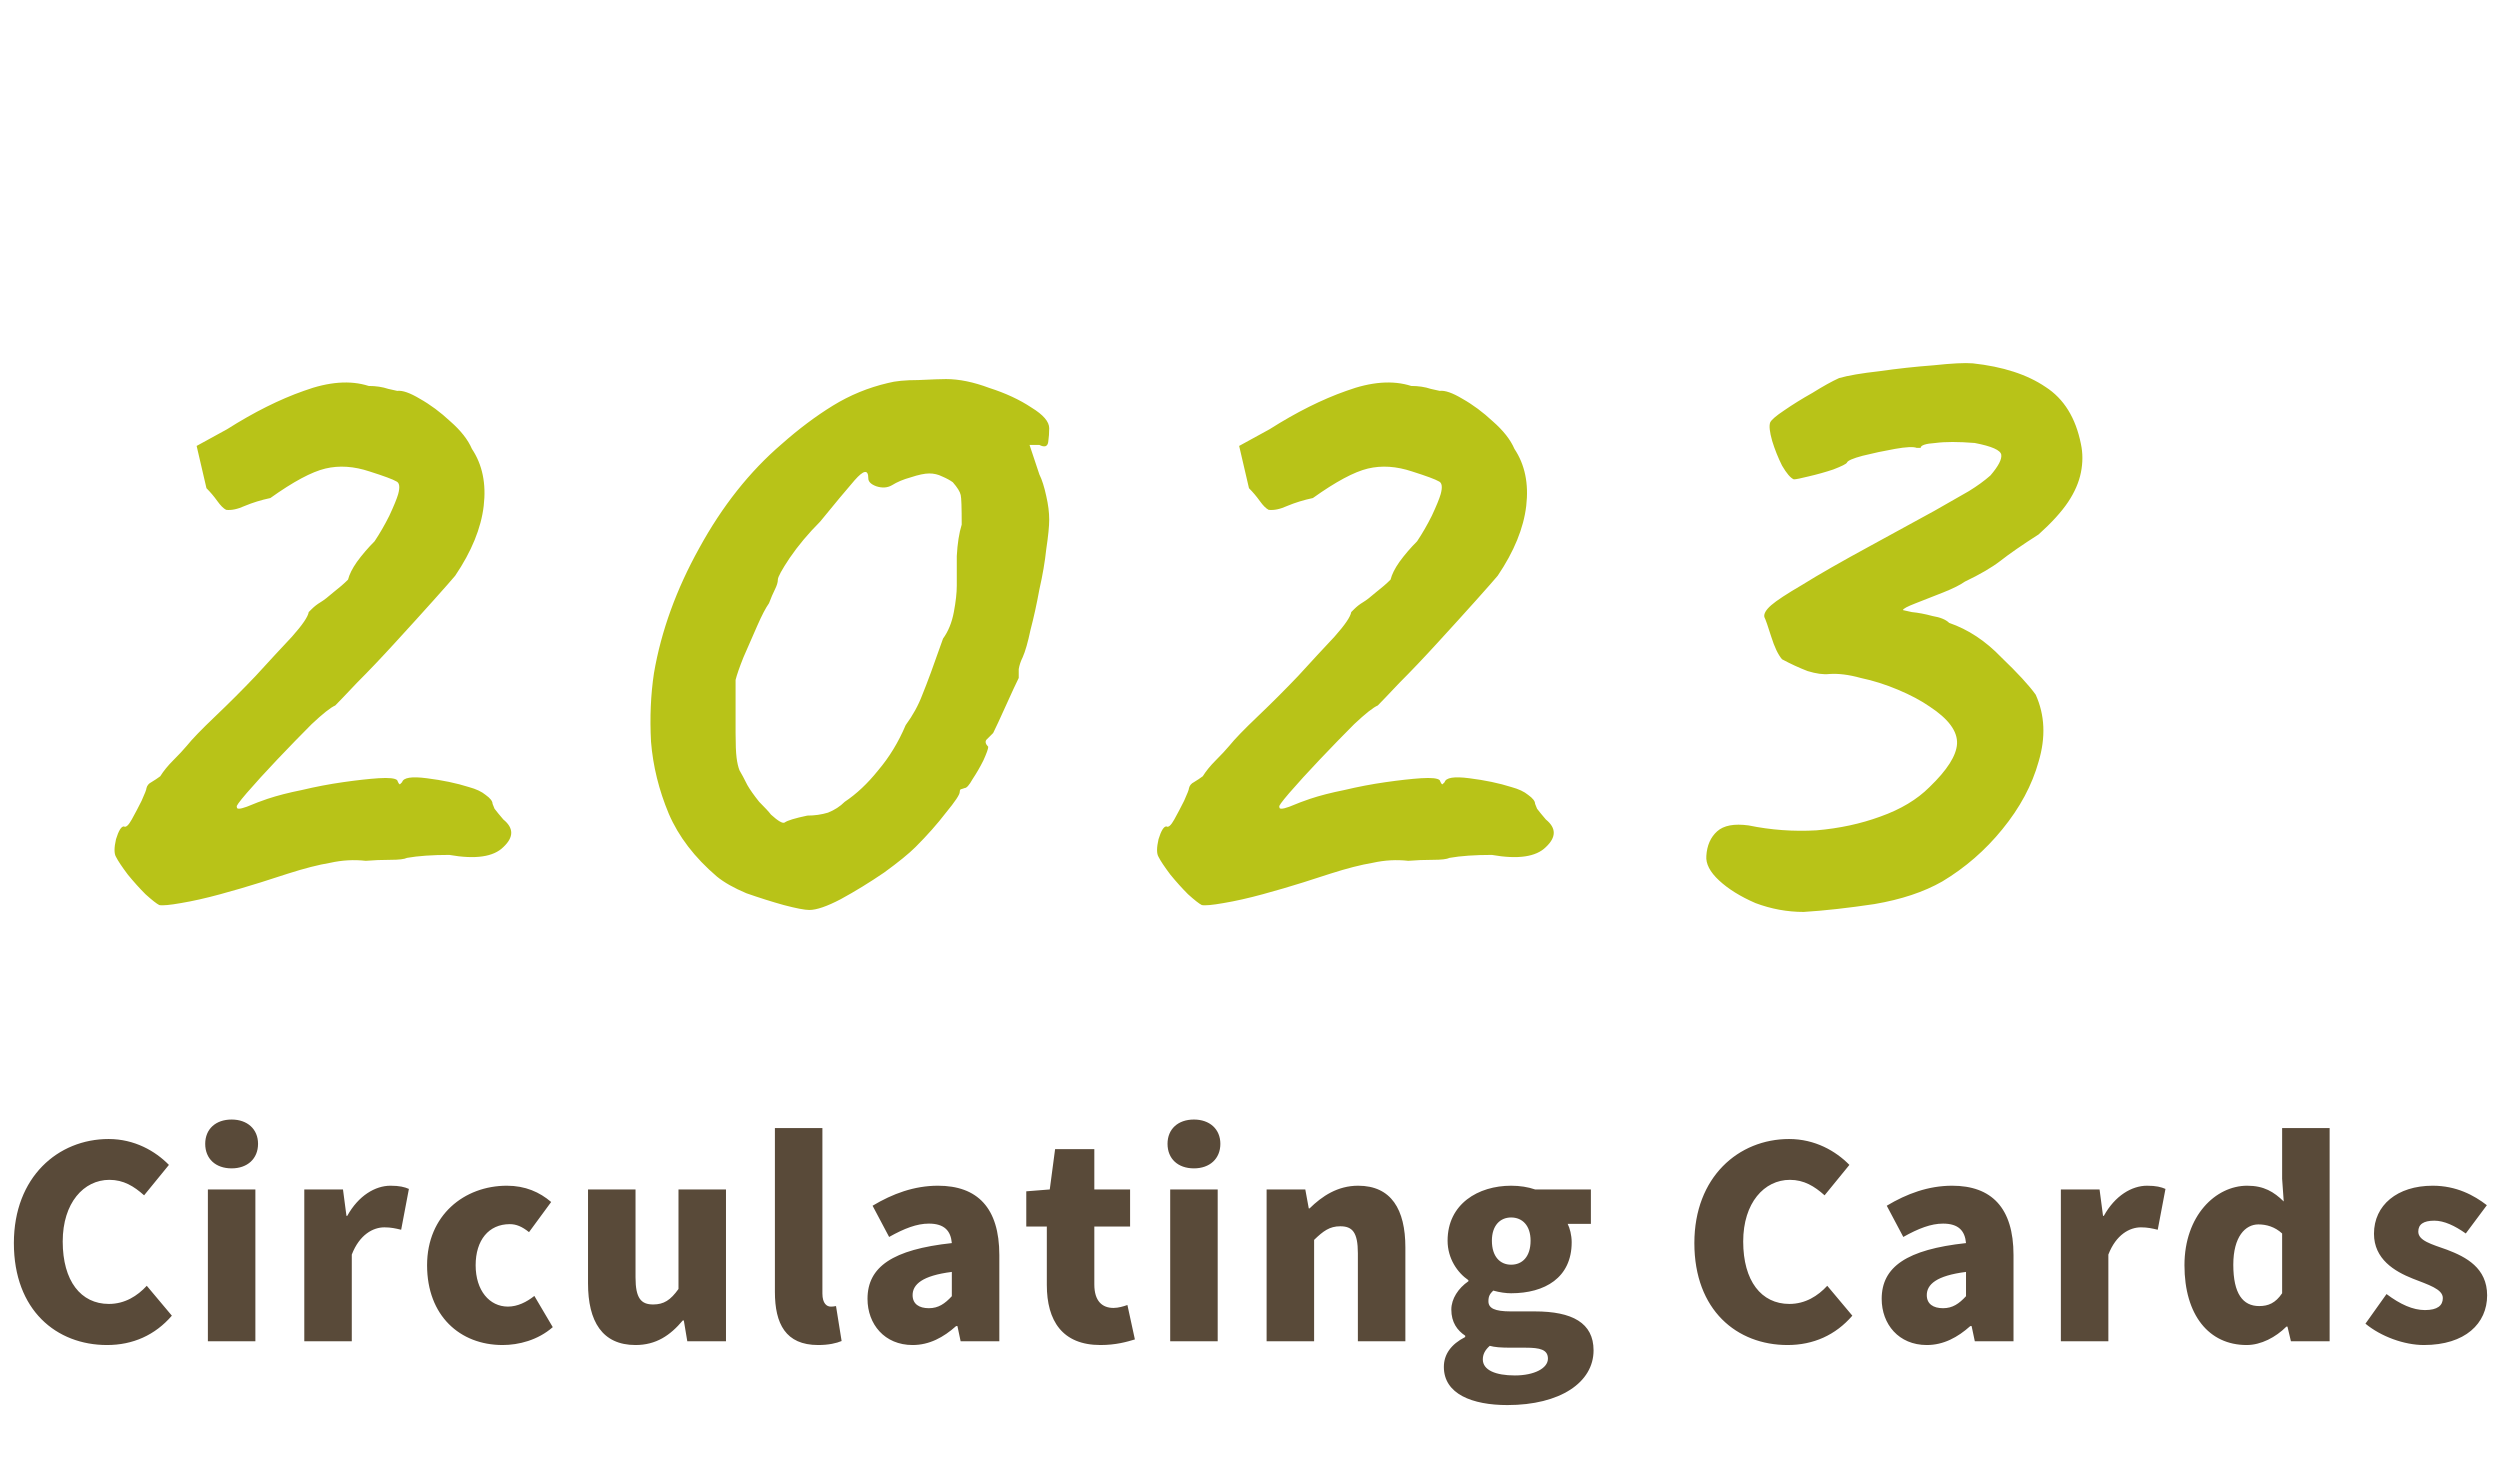
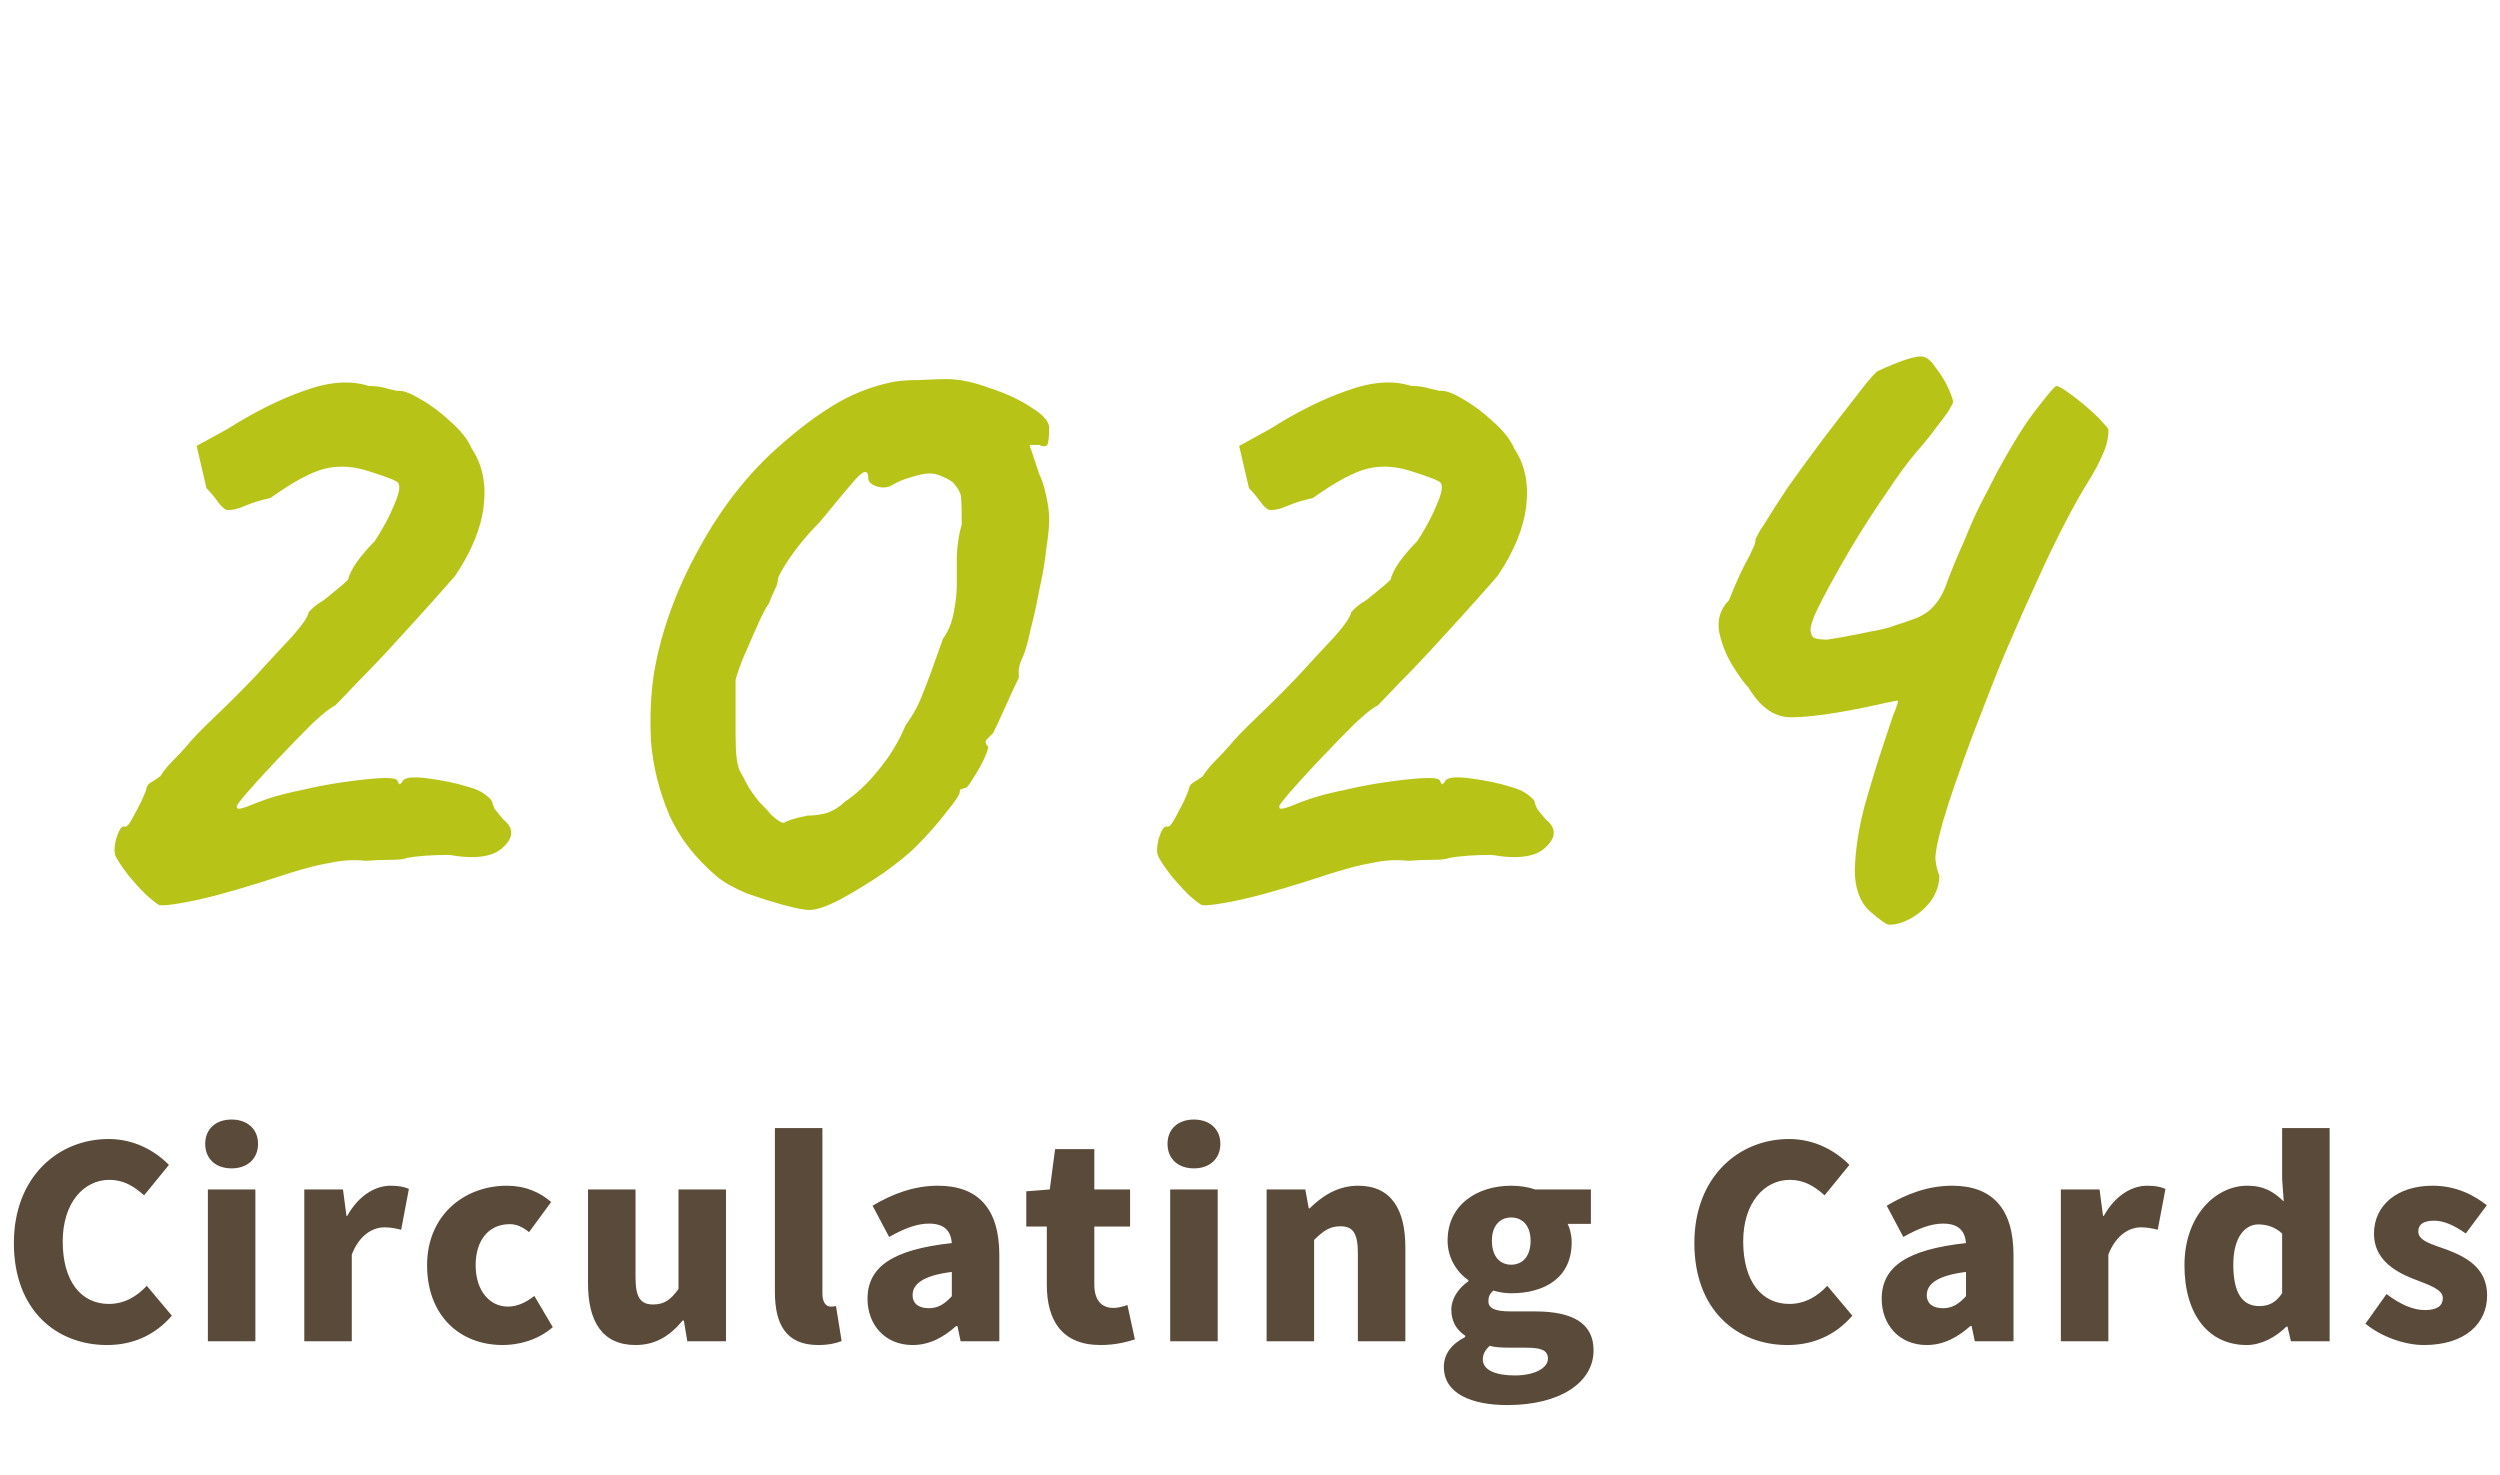
<svg xmlns="http://www.w3.org/2000/svg" width="356" height="210" viewBox="0 0 356 210" fill="none">
-   <path d="M22.68 128.88C22.307 128.693 21.653 128.18 20.72 127.34C19.88 126.5 19.04 125.567 18.2 124.54C17.36 123.42 16.8 122.58 16.52 122.02C16.24 121.553 16.24 120.713 16.52 119.5C16.893 118.287 17.267 117.68 17.64 117.68C17.92 117.867 18.293 117.54 18.76 116.7C19.227 115.86 19.693 114.973 20.16 114.04C20.627 113.013 20.86 112.407 20.86 112.22C20.953 111.847 21.187 111.567 21.56 111.38C22.027 111.1 22.447 110.82 22.82 110.54C23.287 109.793 23.893 109.047 24.64 108.3C25.48 107.46 26.133 106.76 26.6 106.2C27.347 105.267 28.7 103.867 30.66 102C32.62 100.133 34.533 98.22 36.4 96.26C38.36 94.113 40.087 92.247 41.58 90.66C43.073 88.98 43.867 87.813 43.96 87.16C43.96 87.16 44.1 87.02 44.38 86.74C44.753 86.367 45.173 86.04 45.64 85.76C46.107 85.48 46.713 85.013 47.46 84.36C48.3 83.707 49 83.1 49.56 82.54C49.747 81.793 50.167 80.953 50.82 80.02C51.567 78.993 52.407 78.013 53.34 77.08C54.087 75.96 54.787 74.747 55.44 73.44C56.093 72.04 56.513 71.013 56.7 70.36C56.98 69.333 56.887 68.727 56.42 68.54C55.953 68.26 54.693 67.793 52.64 67.14C50.4 66.393 48.3 66.253 46.34 66.72C44.38 67.187 41.767 68.587 38.5 70.92C37.193 71.2 35.98 71.573 34.86 72.04C33.833 72.507 32.947 72.693 32.2 72.6C31.827 72.413 31.407 71.993 30.94 71.34C30.473 70.687 29.96 70.08 29.4 69.52L28 63.5L32.34 61.12C36.167 58.693 39.807 56.873 43.26 55.66C46.807 54.353 49.887 54.12 52.5 54.96C53.527 54.96 54.46 55.1 55.3 55.38C56.14 55.567 56.56 55.66 56.56 55.66C57.307 55.567 58.38 55.94 59.78 56.78C61.273 57.62 62.72 58.693 64.12 60C65.613 61.307 66.64 62.613 67.2 63.92C68.693 66.16 69.253 68.867 68.88 72.04C68.507 75.213 67.153 78.527 64.82 81.98C64.353 82.54 63.327 83.707 61.74 85.48C60.153 87.253 58.333 89.26 56.28 91.5C54.32 93.647 52.5 95.56 50.82 97.24C49.233 98.92 48.207 99.993 47.74 100.46C47.087 100.74 45.967 101.627 44.38 103.12C42.887 104.613 41.253 106.293 39.48 108.16C37.8 109.933 36.353 111.52 35.14 112.92C34.02 114.227 33.553 114.88 33.74 114.88C33.647 115.253 34.113 115.253 35.14 114.88C36.26 114.413 37.24 114.04 38.08 113.76C39.48 113.293 41.113 112.873 42.98 112.5C44.94 112.033 46.9 111.66 48.86 111.38C50.82 111.1 52.5 110.913 53.9 110.82C55.393 110.727 56.28 110.82 56.56 111.1C56.747 111.567 56.887 111.753 56.98 111.66C57.167 111.473 57.26 111.38 57.26 111.38C57.447 110.727 58.613 110.54 60.76 110.82C63 111.1 65.007 111.52 66.78 112.08C67.807 112.36 68.6 112.733 69.16 113.2C69.813 113.667 70.14 114.087 70.14 114.46C70.14 114.46 70.233 114.693 70.42 115.16C70.7 115.533 71.12 116.047 71.68 116.7C73.173 117.913 73.173 119.22 71.68 120.62C70.28 122.02 67.713 122.393 63.98 121.74C61.553 121.74 59.547 121.88 57.96 122.16C57.587 122.347 56.793 122.44 55.58 122.44C54.367 122.44 53.2 122.487 52.08 122.58C50.4 122.393 48.72 122.487 47.04 122.86C45.36 123.14 43.353 123.653 41.02 124.4C40.18 124.68 38.873 125.1 37.1 125.66C35.327 126.22 33.413 126.78 31.36 127.34C29.307 127.9 27.44 128.32 25.76 128.6C24.173 128.88 23.147 128.973 22.68 128.88ZM115.247 129.58C114.594 129.58 113.381 129.347 111.607 128.88C109.927 128.413 108.154 127.853 106.287 127.2C104.514 126.453 103.114 125.66 102.087 124.82C98.914 122.113 96.627 119.127 95.227 115.86C93.827 112.5 92.987 109.093 92.707 105.64C92.521 102.187 92.661 98.92 93.127 95.84C94.154 89.867 96.301 83.94 99.567 78.06C102.834 72.087 106.754 67.14 111.327 63.22C113.754 61.073 116.181 59.253 118.607 57.76C121.034 56.267 123.647 55.193 126.447 54.54C127.474 54.26 128.921 54.12 130.787 54.12C132.747 54.027 134.054 53.98 134.707 53.98C136.574 53.98 138.627 54.4 140.867 55.24C143.201 55.987 145.207 56.92 146.887 58.04C148.567 59.067 149.407 60.047 149.407 60.98C149.407 61.633 149.361 62.287 149.267 62.94C149.174 63.593 148.754 63.733 148.007 63.36H146.607L148.007 67.56C148.381 68.307 148.707 69.333 148.987 70.64C149.267 71.853 149.407 72.973 149.407 74C149.407 74.933 149.267 76.333 148.987 78.2C148.801 79.973 148.474 81.887 148.007 83.94C147.634 85.993 147.214 87.907 146.747 89.68C146.374 91.453 146.001 92.76 145.627 93.6C145.347 94.16 145.161 94.72 145.067 95.28C145.067 95.747 145.067 96.167 145.067 96.54C144.694 97.287 144.087 98.593 143.247 100.46C142.407 102.327 141.801 103.633 141.427 104.38C141.054 104.753 140.727 105.08 140.447 105.36C140.261 105.64 140.354 105.967 140.727 106.34C140.727 106.62 140.494 107.273 140.027 108.3C139.561 109.233 139.047 110.12 138.487 110.96C138.021 111.8 137.647 112.22 137.367 112.22C137.367 112.22 137.227 112.267 136.947 112.36C136.761 112.36 136.667 112.5 136.667 112.78C136.667 113.153 136.014 114.133 134.707 115.72C133.494 117.307 132.047 118.94 130.367 120.62C129.434 121.553 127.941 122.767 125.887 124.26C123.834 125.66 121.781 126.92 119.727 128.04C117.767 129.067 116.274 129.58 115.247 129.58ZM114.967 116.14C115.994 116.14 116.974 116 117.907 115.72C118.841 115.347 119.634 114.833 120.287 114.18C121.967 113.06 123.554 111.567 125.047 109.7C126.634 107.833 127.941 105.687 128.967 103.26C129.994 101.86 130.787 100.413 131.347 98.92C132.001 97.333 132.981 94.673 134.287 90.94C135.034 89.913 135.547 88.653 135.827 87.16C136.107 85.667 136.247 84.407 136.247 83.38C136.247 82.353 136.247 80.953 136.247 79.18C136.341 77.407 136.574 75.913 136.947 74.7C136.947 72.273 136.901 70.873 136.807 70.5C136.714 70.033 136.341 69.427 135.687 68.68C135.314 68.4 134.801 68.12 134.147 67.84C133.587 67.56 132.981 67.42 132.327 67.42C131.674 67.42 130.787 67.607 129.667 67.98C128.641 68.26 127.754 68.633 127.007 69.1C126.354 69.473 125.607 69.52 124.767 69.24C124.021 68.96 123.647 68.587 123.647 68.12C123.647 66.813 122.994 66.907 121.687 68.4C120.474 69.8 118.841 71.76 116.787 74.28C115.107 75.96 113.661 77.687 112.447 79.46C111.327 81.14 110.767 82.167 110.767 82.54C110.767 82.913 110.627 83.38 110.347 83.94C110.067 84.5 109.787 85.153 109.507 85.9C109.041 86.553 108.481 87.627 107.827 89.12C107.174 90.613 106.521 92.107 105.867 93.6C105.307 95 104.934 96.073 104.747 96.82C104.747 97.193 104.747 98.22 104.747 99.9C104.747 101.487 104.747 102.98 104.747 104.38C104.747 105.967 104.794 107.133 104.887 107.88C104.981 108.627 105.121 109.233 105.307 109.7C105.587 110.167 105.961 110.867 106.427 111.8C106.801 112.453 107.361 113.247 108.107 114.18C108.947 115.02 109.507 115.627 109.787 116C110.814 116.933 111.467 117.307 111.747 117.12C112.121 116.84 113.194 116.513 114.967 116.14ZM171.135 128.88C170.761 128.693 170.108 128.18 169.175 127.34C168.335 126.5 167.495 125.567 166.655 124.54C165.815 123.42 165.255 122.58 164.975 122.02C164.695 121.553 164.695 120.713 164.975 119.5C165.348 118.287 165.721 117.68 166.095 117.68C166.375 117.867 166.748 117.54 167.215 116.7C167.681 115.86 168.148 114.973 168.615 114.04C169.081 113.013 169.315 112.407 169.315 112.22C169.408 111.847 169.641 111.567 170.015 111.38C170.481 111.1 170.901 110.82 171.275 110.54C171.741 109.793 172.348 109.047 173.095 108.3C173.935 107.46 174.588 106.76 175.055 106.2C175.801 105.267 177.155 103.867 179.115 102C181.075 100.133 182.988 98.22 184.855 96.26C186.815 94.113 188.541 92.247 190.035 90.66C191.528 88.98 192.321 87.813 192.415 87.16C192.415 87.16 192.555 87.02 192.835 86.74C193.208 86.367 193.628 86.04 194.095 85.76C194.561 85.48 195.168 85.013 195.915 84.36C196.755 83.707 197.455 83.1 198.015 82.54C198.201 81.793 198.621 80.953 199.275 80.02C200.021 78.993 200.861 78.013 201.795 77.08C202.541 75.96 203.241 74.747 203.895 73.44C204.548 72.04 204.968 71.013 205.155 70.36C205.435 69.333 205.341 68.727 204.875 68.54C204.408 68.26 203.148 67.793 201.095 67.14C198.855 66.393 196.755 66.253 194.795 66.72C192.835 67.187 190.221 68.587 186.955 70.92C185.648 71.2 184.435 71.573 183.315 72.04C182.288 72.507 181.401 72.693 180.655 72.6C180.281 72.413 179.861 71.993 179.395 71.34C178.928 70.687 178.415 70.08 177.855 69.52L176.455 63.5L180.795 61.12C184.621 58.693 188.261 56.873 191.715 55.66C195.261 54.353 198.341 54.12 200.955 54.96C201.981 54.96 202.915 55.1 203.755 55.38C204.595 55.567 205.015 55.66 205.015 55.66C205.761 55.567 206.835 55.94 208.235 56.78C209.728 57.62 211.175 58.693 212.575 60C214.068 61.307 215.095 62.613 215.655 63.92C217.148 66.16 217.708 68.867 217.335 72.04C216.961 75.213 215.608 78.527 213.275 81.98C212.808 82.54 211.781 83.707 210.195 85.48C208.608 87.253 206.788 89.26 204.735 91.5C202.775 93.647 200.955 95.56 199.275 97.24C197.688 98.92 196.661 99.993 196.195 100.46C195.541 100.74 194.421 101.627 192.835 103.12C191.341 104.613 189.708 106.293 187.935 108.16C186.255 109.933 184.808 111.52 183.595 112.92C182.475 114.227 182.008 114.88 182.195 114.88C182.101 115.253 182.568 115.253 183.595 114.88C184.715 114.413 185.695 114.04 186.535 113.76C187.935 113.293 189.568 112.873 191.435 112.5C193.395 112.033 195.355 111.66 197.315 111.38C199.275 111.1 200.955 110.913 202.355 110.82C203.848 110.727 204.735 110.82 205.015 111.1C205.201 111.567 205.341 111.753 205.435 111.66C205.621 111.473 205.715 111.38 205.715 111.38C205.901 110.727 207.068 110.54 209.215 110.82C211.455 111.1 213.461 111.52 215.235 112.08C216.261 112.36 217.055 112.733 217.615 113.2C218.268 113.667 218.595 114.087 218.595 114.46C218.595 114.46 218.688 114.693 218.875 115.16C219.155 115.533 219.575 116.047 220.135 116.7C221.628 117.913 221.628 119.22 220.135 120.62C218.735 122.02 216.168 122.393 212.435 121.74C210.008 121.74 208.001 121.88 206.415 122.16C206.041 122.347 205.248 122.44 204.035 122.44C202.821 122.44 201.655 122.487 200.535 122.58C198.855 122.393 197.175 122.487 195.495 122.86C193.815 123.14 191.808 123.653 189.475 124.4C188.635 124.68 187.328 125.1 185.555 125.66C183.781 126.22 181.868 126.78 179.815 127.34C177.761 127.9 175.895 128.32 174.215 128.6C172.628 128.88 171.601 128.973 171.135 128.88ZM256.842 129.86C254.509 129.86 252.222 129.44 249.982 128.6C247.835 127.667 246.109 126.593 244.802 125.38C243.495 124.167 242.889 123 242.982 121.88C243.075 120.387 243.589 119.22 244.522 118.38C245.455 117.54 246.949 117.26 249.002 117.54C252.175 118.193 255.395 118.427 258.662 118.24C261.929 117.96 264.962 117.307 267.762 116.28C270.655 115.253 272.989 113.853 274.762 112.08C277.282 109.653 278.589 107.6 278.682 105.92C278.775 104.147 277.469 102.373 274.762 100.6C273.549 99.76 272.055 98.967 270.282 98.22C268.509 97.473 266.735 96.913 264.962 96.54C263.282 96.073 261.789 95.887 260.482 95.98C259.642 96.073 258.615 95.933 257.402 95.56C256.189 95.093 254.975 94.533 253.762 93.88C253.202 93.227 252.689 92.153 252.222 90.66C251.755 89.167 251.429 88.233 251.242 87.86C251.149 87.393 251.475 86.833 252.222 86.18C252.969 85.527 254.462 84.547 256.702 83.24C258.942 81.84 262.209 79.973 266.502 77.64C270.422 75.493 273.409 73.86 275.462 72.74C277.609 71.527 279.242 70.593 280.362 69.94C281.575 69.193 282.602 68.447 283.442 67.7C284.562 66.393 285.075 65.413 284.982 64.76C284.889 64.107 283.629 63.547 281.202 63.08C278.869 62.893 277.002 62.893 275.602 63.08C274.202 63.173 273.502 63.407 273.502 63.78C273.502 63.78 273.455 63.78 273.362 63.78C273.362 63.78 273.222 63.78 272.942 63.78C272.475 63.593 271.449 63.64 269.862 63.92C268.275 64.2 266.735 64.527 265.242 64.9C263.842 65.273 263.095 65.6 263.002 65.88C262.909 66.067 262.255 66.393 261.042 66.86C259.922 67.233 258.755 67.56 257.542 67.84C256.422 68.12 255.722 68.26 255.442 68.26C254.975 68.073 254.415 67.42 253.762 66.3C253.202 65.18 252.735 64.013 252.362 62.8C251.989 61.493 251.895 60.607 252.082 60.14C252.269 59.767 252.922 59.207 254.042 58.46C255.255 57.62 256.609 56.78 258.102 55.94C259.595 55.007 260.855 54.307 261.882 53.84C263.189 53.467 265.102 53.14 267.622 52.86C270.235 52.487 272.802 52.207 275.322 52.02C277.935 51.74 279.802 51.647 280.922 51.74C285.215 52.207 288.669 53.327 291.282 55.1C293.895 56.78 295.575 59.487 296.322 63.22C296.602 64.527 296.602 65.88 296.322 67.28C296.042 68.68 295.435 70.08 294.502 71.48C293.569 72.88 292.169 74.42 290.302 76.1C287.969 77.593 286.149 78.853 284.842 79.88C283.629 80.813 281.949 81.793 279.802 82.82C279.149 83.287 278.122 83.8 276.722 84.36C275.322 84.92 274.015 85.433 272.802 85.9C271.589 86.367 270.982 86.693 270.982 86.88C270.982 86.88 271.402 86.973 272.242 87.16C273.175 87.253 274.155 87.44 275.182 87.72C276.302 87.907 277.095 88.233 277.562 88.7C280.269 89.633 282.742 91.267 284.982 93.6C287.315 95.84 288.949 97.613 289.882 98.92C291.189 101.813 291.329 104.987 290.302 108.44C289.369 111.8 287.642 115.02 285.122 118.1C282.695 121.087 279.849 123.56 276.582 125.52C273.969 127.013 270.749 128.087 266.922 128.74C263.189 129.3 259.829 129.673 256.842 129.86Z" fill="#B8C318" />
+   <path d="M22.68 128.88C22.307 128.693 21.653 128.18 20.72 127.34C19.88 126.5 19.04 125.567 18.2 124.54C17.36 123.42 16.8 122.58 16.52 122.02C16.24 121.553 16.24 120.713 16.52 119.5C16.893 118.287 17.267 117.68 17.64 117.68C17.92 117.867 18.293 117.54 18.76 116.7C19.227 115.86 19.693 114.973 20.16 114.04C20.627 113.013 20.86 112.407 20.86 112.22C20.953 111.847 21.187 111.567 21.56 111.38C22.027 111.1 22.447 110.82 22.82 110.54C23.287 109.793 23.893 109.047 24.64 108.3C25.48 107.46 26.133 106.76 26.6 106.2C27.347 105.267 28.7 103.867 30.66 102C32.62 100.133 34.533 98.22 36.4 96.26C38.36 94.113 40.087 92.247 41.58 90.66C43.073 88.98 43.867 87.813 43.96 87.16C43.96 87.16 44.1 87.02 44.38 86.74C44.753 86.367 45.173 86.04 45.64 85.76C46.107 85.48 46.713 85.013 47.46 84.36C48.3 83.707 49 83.1 49.56 82.54C49.747 81.793 50.167 80.953 50.82 80.02C51.567 78.993 52.407 78.013 53.34 77.08C54.087 75.96 54.787 74.747 55.44 73.44C56.093 72.04 56.513 71.013 56.7 70.36C56.98 69.333 56.887 68.727 56.42 68.54C55.953 68.26 54.693 67.793 52.64 67.14C50.4 66.393 48.3 66.253 46.34 66.72C44.38 67.187 41.767 68.587 38.5 70.92C37.193 71.2 35.98 71.573 34.86 72.04C33.833 72.507 32.947 72.693 32.2 72.6C31.827 72.413 31.407 71.993 30.94 71.34C30.473 70.687 29.96 70.08 29.4 69.52L28 63.5L32.34 61.12C36.167 58.693 39.807 56.873 43.26 55.66C46.807 54.353 49.887 54.12 52.5 54.96C53.527 54.96 54.46 55.1 55.3 55.38C56.14 55.567 56.56 55.66 56.56 55.66C57.307 55.567 58.38 55.94 59.78 56.78C61.273 57.62 62.72 58.693 64.12 60C65.613 61.307 66.64 62.613 67.2 63.92C68.693 66.16 69.253 68.867 68.88 72.04C68.507 75.213 67.153 78.527 64.82 81.98C64.353 82.54 63.327 83.707 61.74 85.48C60.153 87.253 58.333 89.26 56.28 91.5C54.32 93.647 52.5 95.56 50.82 97.24C49.233 98.92 48.207 99.993 47.74 100.46C47.087 100.74 45.967 101.627 44.38 103.12C42.887 104.613 41.253 106.293 39.48 108.16C37.8 109.933 36.353 111.52 35.14 112.92C34.02 114.227 33.553 114.88 33.74 114.88C33.647 115.253 34.113 115.253 35.14 114.88C36.26 114.413 37.24 114.04 38.08 113.76C39.48 113.293 41.113 112.873 42.98 112.5C44.94 112.033 46.9 111.66 48.86 111.38C50.82 111.1 52.5 110.913 53.9 110.82C55.393 110.727 56.28 110.82 56.56 111.1C56.747 111.567 56.887 111.753 56.98 111.66C57.167 111.473 57.26 111.38 57.26 111.38C57.447 110.727 58.613 110.54 60.76 110.82C63 111.1 65.007 111.52 66.78 112.08C67.807 112.36 68.6 112.733 69.16 113.2C69.813 113.667 70.14 114.087 70.14 114.46C70.14 114.46 70.233 114.693 70.42 115.16C70.7 115.533 71.12 116.047 71.68 116.7C73.173 117.913 73.173 119.22 71.68 120.62C70.28 122.02 67.713 122.393 63.98 121.74C61.553 121.74 59.547 121.88 57.96 122.16C57.587 122.347 56.793 122.44 55.58 122.44C54.367 122.44 53.2 122.487 52.08 122.58C50.4 122.393 48.72 122.487 47.04 122.86C45.36 123.14 43.353 123.653 41.02 124.4C40.18 124.68 38.873 125.1 37.1 125.66C35.327 126.22 33.413 126.78 31.36 127.34C29.307 127.9 27.44 128.32 25.76 128.6C24.173 128.88 23.147 128.973 22.68 128.88ZM115.247 129.58C114.594 129.58 113.381 129.347 111.607 128.88C109.927 128.413 108.154 127.853 106.287 127.2C104.514 126.453 103.114 125.66 102.087 124.82C98.914 122.113 96.627 119.127 95.227 115.86C93.827 112.5 92.987 109.093 92.707 105.64C92.521 102.187 92.661 98.92 93.127 95.84C94.154 89.867 96.301 83.94 99.567 78.06C102.834 72.087 106.754 67.14 111.327 63.22C113.754 61.073 116.181 59.253 118.607 57.76C121.034 56.267 123.647 55.193 126.447 54.54C127.474 54.26 128.921 54.12 130.787 54.12C132.747 54.027 134.054 53.98 134.707 53.98C136.574 53.98 138.627 54.4 140.867 55.24C143.201 55.987 145.207 56.92 146.887 58.04C148.567 59.067 149.407 60.047 149.407 60.98C149.407 61.633 149.361 62.287 149.267 62.94C149.174 63.593 148.754 63.733 148.007 63.36H146.607L148.007 67.56C148.381 68.307 148.707 69.333 148.987 70.64C149.267 71.853 149.407 72.973 149.407 74C149.407 74.933 149.267 76.333 148.987 78.2C148.801 79.973 148.474 81.887 148.007 83.94C147.634 85.993 147.214 87.907 146.747 89.68C146.374 91.453 146.001 92.76 145.627 93.6C145.347 94.16 145.161 94.72 145.067 95.28C145.067 95.747 145.067 96.167 145.067 96.54C144.694 97.287 144.087 98.593 143.247 100.46C142.407 102.327 141.801 103.633 141.427 104.38C141.054 104.753 140.727 105.08 140.447 105.36C140.261 105.64 140.354 105.967 140.727 106.34C140.727 106.62 140.494 107.273 140.027 108.3C139.561 109.233 139.047 110.12 138.487 110.96C138.021 111.8 137.647 112.22 137.367 112.22C137.367 112.22 137.227 112.267 136.947 112.36C136.761 112.36 136.667 112.5 136.667 112.78C136.667 113.153 136.014 114.133 134.707 115.72C133.494 117.307 132.047 118.94 130.367 120.62C129.434 121.553 127.941 122.767 125.887 124.26C123.834 125.66 121.781 126.92 119.727 128.04C117.767 129.067 116.274 129.58 115.247 129.58ZM114.967 116.14C115.994 116.14 116.974 116 117.907 115.72C118.841 115.347 119.634 114.833 120.287 114.18C121.967 113.06 123.554 111.567 125.047 109.7C126.634 107.833 127.941 105.687 128.967 103.26C129.994 101.86 130.787 100.413 131.347 98.92C132.001 97.333 132.981 94.673 134.287 90.94C135.034 89.913 135.547 88.653 135.827 87.16C136.107 85.667 136.247 84.407 136.247 83.38C136.247 82.353 136.247 80.953 136.247 79.18C136.341 77.407 136.574 75.913 136.947 74.7C136.947 72.273 136.901 70.873 136.807 70.5C136.714 70.033 136.341 69.427 135.687 68.68C135.314 68.4 134.801 68.12 134.147 67.84C133.587 67.56 132.981 67.42 132.327 67.42C131.674 67.42 130.787 67.607 129.667 67.98C128.641 68.26 127.754 68.633 127.007 69.1C126.354 69.473 125.607 69.52 124.767 69.24C124.021 68.96 123.647 68.587 123.647 68.12C123.647 66.813 122.994 66.907 121.687 68.4C120.474 69.8 118.841 71.76 116.787 74.28C115.107 75.96 113.661 77.687 112.447 79.46C111.327 81.14 110.767 82.167 110.767 82.54C110.767 82.913 110.627 83.38 110.347 83.94C110.067 84.5 109.787 85.153 109.507 85.9C109.041 86.553 108.481 87.627 107.827 89.12C107.174 90.613 106.521 92.107 105.867 93.6C105.307 95 104.934 96.073 104.747 96.82C104.747 97.193 104.747 98.22 104.747 99.9C104.747 101.487 104.747 102.98 104.747 104.38C104.747 105.967 104.794 107.133 104.887 107.88C104.981 108.627 105.121 109.233 105.307 109.7C105.587 110.167 105.961 110.867 106.427 111.8C106.801 112.453 107.361 113.247 108.107 114.18C108.947 115.02 109.507 115.627 109.787 116C110.814 116.933 111.467 117.307 111.747 117.12C112.121 116.84 113.194 116.513 114.967 116.14ZM171.135 128.88C170.761 128.693 170.108 128.18 169.175 127.34C168.335 126.5 167.495 125.567 166.655 124.54C165.815 123.42 165.255 122.58 164.975 122.02C164.695 121.553 164.695 120.713 164.975 119.5C165.348 118.287 165.721 117.68 166.095 117.68C166.375 117.867 166.748 117.54 167.215 116.7C167.681 115.86 168.148 114.973 168.615 114.04C169.081 113.013 169.315 112.407 169.315 112.22C169.408 111.847 169.641 111.567 170.015 111.38C170.481 111.1 170.901 110.82 171.275 110.54C171.741 109.793 172.348 109.047 173.095 108.3C173.935 107.46 174.588 106.76 175.055 106.2C175.801 105.267 177.155 103.867 179.115 102C181.075 100.133 182.988 98.22 184.855 96.26C186.815 94.113 188.541 92.247 190.035 90.66C191.528 88.98 192.321 87.813 192.415 87.16C192.415 87.16 192.555 87.02 192.835 86.74C193.208 86.367 193.628 86.04 194.095 85.76C194.561 85.48 195.168 85.013 195.915 84.36C196.755 83.707 197.455 83.1 198.015 82.54C198.201 81.793 198.621 80.953 199.275 80.02C200.021 78.993 200.861 78.013 201.795 77.08C202.541 75.96 203.241 74.747 203.895 73.44C204.548 72.04 204.968 71.013 205.155 70.36C205.435 69.333 205.341 68.727 204.875 68.54C204.408 68.26 203.148 67.793 201.095 67.14C198.855 66.393 196.755 66.253 194.795 66.72C192.835 67.187 190.221 68.587 186.955 70.92C185.648 71.2 184.435 71.573 183.315 72.04C182.288 72.507 181.401 72.693 180.655 72.6C180.281 72.413 179.861 71.993 179.395 71.34C178.928 70.687 178.415 70.08 177.855 69.52L176.455 63.5L180.795 61.12C184.621 58.693 188.261 56.873 191.715 55.66C195.261 54.353 198.341 54.12 200.955 54.96C201.981 54.96 202.915 55.1 203.755 55.38C204.595 55.567 205.015 55.66 205.015 55.66C205.761 55.567 206.835 55.94 208.235 56.78C209.728 57.62 211.175 58.693 212.575 60C214.068 61.307 215.095 62.613 215.655 63.92C217.148 66.16 217.708 68.867 217.335 72.04C216.961 75.213 215.608 78.527 213.275 81.98C212.808 82.54 211.781 83.707 210.195 85.48C208.608 87.253 206.788 89.26 204.735 91.5C202.775 93.647 200.955 95.56 199.275 97.24C197.688 98.92 196.661 99.993 196.195 100.46C195.541 100.74 194.421 101.627 192.835 103.12C191.341 104.613 189.708 106.293 187.935 108.16C186.255 109.933 184.808 111.52 183.595 112.92C182.475 114.227 182.008 114.88 182.195 114.88C182.101 115.253 182.568 115.253 183.595 114.88C184.715 114.413 185.695 114.04 186.535 113.76C187.935 113.293 189.568 112.873 191.435 112.5C193.395 112.033 195.355 111.66 197.315 111.38C199.275 111.1 200.955 110.913 202.355 110.82C203.848 110.727 204.735 110.82 205.015 111.1C205.201 111.567 205.341 111.753 205.435 111.66C205.621 111.473 205.715 111.38 205.715 111.38C205.901 110.727 207.068 110.54 209.215 110.82C211.455 111.1 213.461 111.52 215.235 112.08C216.261 112.36 217.055 112.733 217.615 113.2C218.268 113.667 218.595 114.087 218.595 114.46C218.595 114.46 218.688 114.693 218.875 115.16C219.155 115.533 219.575 116.047 220.135 116.7C221.628 117.913 221.628 119.22 220.135 120.62C218.735 122.02 216.168 122.393 212.435 121.74C210.008 121.74 208.001 121.88 206.415 122.16C206.041 122.347 205.248 122.44 204.035 122.44C202.821 122.44 201.655 122.487 200.535 122.58C198.855 122.393 197.175 122.487 195.495 122.86C193.815 123.14 191.808 123.653 189.475 124.4C188.635 124.68 187.328 125.1 185.555 125.66C183.781 126.22 181.868 126.78 179.815 127.34C177.761 127.9 175.895 128.32 174.215 128.6C172.628 128.88 171.601 128.973 171.135 128.88ZM269.022 131.68C268.649 131.68 267.715 131.027 266.222 129.72C264.822 128.413 264.122 126.453 264.122 123.84C264.215 120.947 264.682 117.913 265.522 114.74C266.455 111.473 267.342 108.58 268.182 106.06C268.742 104.38 269.209 102.98 269.582 101.86C270.049 100.74 270.282 100.04 270.282 99.76C270.189 99.76 269.675 99.853 268.742 100.04C267.902 100.227 266.829 100.46 265.522 100.74C260.949 101.673 257.449 102.14 255.022 102.14C252.689 102.14 250.682 100.74 249.002 97.94C248.442 97.38 247.695 96.353 246.762 94.86C245.829 93.367 245.175 91.733 244.802 89.96C244.522 88.187 244.989 86.693 246.202 85.48C247.135 83.147 247.882 81.467 248.442 80.44C249.002 79.413 249.375 78.667 249.562 78.2C249.842 77.733 249.982 77.267 249.982 76.8C250.075 76.613 250.215 76.333 250.402 75.96C250.589 75.587 250.822 75.213 251.102 74.84C251.942 73.44 253.109 71.62 254.602 69.38C256.189 67.14 257.822 64.9 259.502 62.66C261.275 60.327 262.862 58.273 264.262 56.5C265.662 54.633 266.689 53.42 267.342 52.86C267.902 52.58 268.882 52.16 270.282 51.6C271.775 51.04 272.849 50.76 273.502 50.76C274.249 50.76 274.949 51.273 275.602 52.3C276.349 53.233 276.955 54.213 277.422 55.24C277.889 56.267 278.122 56.967 278.122 57.34C278.122 57.34 278.075 57.433 277.982 57.62C277.889 57.807 277.702 58.133 277.422 58.6C277.049 59.16 276.489 59.907 275.742 60.84C275.089 61.773 274.109 62.987 272.802 64.48C271.682 65.787 270.282 67.7 268.602 70.22C266.922 72.647 265.242 75.26 263.562 78.06C261.975 80.767 260.622 83.193 259.502 85.34C258.382 87.487 257.822 88.933 257.822 89.68C257.822 90.147 257.962 90.52 258.242 90.8C258.615 90.987 259.269 91.08 260.202 91.08C261.415 90.893 262.489 90.707 263.422 90.52C264.449 90.333 265.382 90.147 266.222 89.96C267.249 89.773 268.135 89.587 268.882 89.4C269.629 89.12 270.329 88.887 270.982 88.7C271.729 88.42 272.382 88.187 272.942 88C273.595 87.72 274.155 87.393 274.622 87.02C275.742 86.087 276.582 84.827 277.142 83.24C277.702 81.653 278.589 79.507 279.802 76.8C280.549 74.933 281.295 73.253 282.042 71.76C282.882 70.173 283.629 68.727 284.282 67.42C286.615 63.127 288.575 60 290.162 58.04C291.749 55.987 292.635 54.96 292.822 54.96C293.102 54.96 293.755 55.333 294.782 56.08C295.809 56.827 296.789 57.62 297.722 58.46C298.469 59.113 299.075 59.72 299.542 60.28C300.009 60.747 300.242 61.073 300.242 61.26C300.242 62.38 299.962 63.547 299.402 64.76C298.935 65.88 298.235 67.187 297.302 68.68C296.369 70.173 295.295 72.087 294.082 74.42C292.682 77.127 291.375 79.833 290.162 82.54C288.949 85.153 287.782 87.767 286.662 90.38C285.542 92.9 284.515 95.373 283.582 97.8C282.649 100.227 281.762 102.513 280.922 104.66C278.869 110.167 277.469 114.227 276.722 116.84C275.975 119.453 275.602 121.273 275.602 122.3C275.695 123.233 275.882 124.027 276.162 124.68C276.162 125.893 275.789 127.06 275.042 128.18C274.295 129.207 273.362 130.047 272.242 130.7C271.122 131.353 270.049 131.68 269.022 131.68Z" fill="#B8C318" />
  <path d="M15.238 191.532C8.056 191.532 1.976 186.592 1.976 177.016C1.976 167.592 8.284 162.196 15.466 162.196C19.152 162.196 22.116 163.906 24.054 165.882L20.52 170.214C19.076 168.922 17.594 168.01 15.58 168.01C11.932 168.01 8.93 171.278 8.93 176.788C8.93 182.412 11.514 185.68 15.504 185.68C17.784 185.68 19.57 184.54 20.9 183.096L24.472 187.352C22.078 190.126 18.924 191.532 15.238 191.532ZM29.602 191V169.378H36.366V191H29.602ZM32.984 166.376C30.704 166.376 29.222 165.008 29.222 162.88C29.222 160.79 30.704 159.422 32.984 159.422C35.226 159.422 36.746 160.79 36.746 162.88C36.746 165.008 35.226 166.376 32.984 166.376ZM43.331 191V169.378H48.841L49.335 173.14H49.449C51.045 170.252 53.439 168.846 55.605 168.846C56.897 168.846 57.619 169.036 58.227 169.302L57.125 175.116C56.327 174.926 55.681 174.774 54.731 174.774C53.135 174.774 51.197 175.8 50.095 178.65V191H43.331ZM71.57 191.532C65.49 191.532 60.816 187.352 60.816 180.17C60.816 173.026 66.136 168.846 72.178 168.846C74.8 168.846 76.852 169.758 78.486 171.164L75.332 175.458C74.344 174.66 73.508 174.318 72.596 174.318C69.594 174.318 67.732 176.598 67.732 180.17C67.732 183.78 69.708 186.06 72.33 186.06C73.698 186.06 74.99 185.414 76.092 184.54L78.714 188.986C76.586 190.848 73.85 191.532 71.57 191.532ZM90.499 191.532C85.749 191.532 83.734 188.15 83.734 182.754V169.378H90.499V181.918C90.499 184.882 91.296 185.756 93.007 185.756C94.526 185.756 95.477 185.148 96.617 183.552V169.378H103.38V191H97.871L97.376 188.036H97.225C95.439 190.164 93.424 191.532 90.499 191.532ZM116.502 191.532C111.866 191.532 110.346 188.492 110.346 183.97V160.638H117.11V184.198C117.11 185.642 117.756 186.06 118.288 186.06C118.516 186.06 118.668 186.06 119.048 185.984L119.846 190.962C119.124 191.266 118.022 191.532 116.502 191.532ZM129.955 191.532C125.965 191.532 123.533 188.568 123.533 184.958C123.533 180.398 127.105 177.928 135.541 177.016C135.389 175.268 134.477 174.242 132.273 174.242C130.563 174.242 128.777 174.926 126.611 176.142L124.255 171.696C127.105 169.986 130.183 168.846 133.565 168.846C139.151 168.846 142.305 171.962 142.305 178.726V191H136.795L136.339 188.834H136.149C134.363 190.43 132.349 191.532 129.955 191.532ZM132.273 186.288C133.641 186.288 134.553 185.642 135.541 184.578V181.12C131.323 181.652 129.955 182.906 129.955 184.426C129.955 185.68 130.867 186.288 132.273 186.288ZM156.706 191.532C151.272 191.532 149.068 188.074 149.068 182.982V174.66H146.142V169.644L149.486 169.378L150.246 163.64H155.832V169.378H160.924V174.66H155.832V182.906C155.832 185.3 156.972 186.25 158.568 186.25C159.252 186.25 160.012 186.022 160.544 185.832L161.608 190.734C160.468 191.076 158.91 191.532 156.706 191.532ZM166.636 191V169.378H173.4V191H166.636ZM170.018 166.376C167.738 166.376 166.256 165.008 166.256 162.88C166.256 160.79 167.738 159.422 170.018 159.422C172.26 159.422 173.78 160.79 173.78 162.88C173.78 165.008 172.26 166.376 170.018 166.376ZM180.365 191V169.378H185.875L186.369 172.076H186.483C188.269 170.328 190.473 168.846 193.399 168.846C198.111 168.846 200.125 172.228 200.125 177.624V191H193.361V178.46C193.361 175.458 192.563 174.622 190.853 174.622C189.333 174.622 188.421 175.306 187.129 176.56V191H180.365ZM214.649 200.082C209.671 200.082 205.605 198.524 205.605 194.648C205.605 192.862 206.631 191.418 208.645 190.392V190.202C207.505 189.442 206.669 188.302 206.669 186.478C206.669 184.958 207.657 183.438 209.101 182.45V182.298C207.543 181.234 206.137 179.22 206.137 176.674C206.137 171.43 210.507 168.846 215.181 168.846C216.435 168.846 217.613 169.036 218.601 169.378H226.543V174.28H223.237C223.541 174.888 223.807 175.876 223.807 176.902C223.807 181.956 219.969 184.16 215.181 184.16C214.459 184.16 213.585 184.046 212.635 183.78C212.179 184.236 211.951 184.54 211.951 185.3C211.951 186.288 212.825 186.744 215.143 186.744H218.563C223.883 186.744 226.923 188.378 226.923 192.292C226.923 196.852 222.173 200.082 214.649 200.082ZM215.181 180.094C216.777 180.094 217.955 178.954 217.955 176.674C217.955 174.508 216.777 173.368 215.181 173.368C213.623 173.368 212.445 174.508 212.445 176.674C212.445 178.954 213.623 180.094 215.181 180.094ZM215.713 195.864C218.487 195.864 220.425 194.838 220.425 193.47C220.425 192.178 219.285 191.912 217.271 191.912H215.219C213.661 191.912 212.825 191.836 212.141 191.646C211.457 192.254 211.153 192.862 211.153 193.584C211.153 195.104 212.977 195.864 215.713 195.864ZM254.539 191.532C247.357 191.532 241.277 186.592 241.277 177.016C241.277 167.592 247.585 162.196 254.767 162.196C258.453 162.196 261.417 163.906 263.355 165.882L259.821 170.214C258.377 168.922 256.895 168.01 254.881 168.01C251.233 168.01 248.231 171.278 248.231 176.788C248.231 182.412 250.815 185.68 254.805 185.68C257.085 185.68 258.871 184.54 260.201 183.096L263.773 187.352C261.379 190.126 258.225 191.532 254.539 191.532ZM274.374 191.532C270.384 191.532 267.952 188.568 267.952 184.958C267.952 180.398 271.524 177.928 279.96 177.016C279.808 175.268 278.896 174.242 276.692 174.242C274.982 174.242 273.196 174.926 271.03 176.142L268.674 171.696C271.524 169.986 274.602 168.846 277.984 168.846C283.57 168.846 286.724 171.962 286.724 178.726V191H281.214L280.758 188.834H280.568C278.782 190.43 276.768 191.532 274.374 191.532ZM276.692 186.288C278.06 186.288 278.972 185.642 279.96 184.578V181.12C275.742 181.652 274.374 182.906 274.374 184.426C274.374 185.68 275.286 186.288 276.692 186.288ZM293.467 191V169.378H298.977L299.471 173.14H299.585C301.181 170.252 303.575 168.846 305.741 168.846C307.033 168.846 307.755 169.036 308.363 169.302L307.261 175.116C306.463 174.926 305.817 174.774 304.867 174.774C303.271 174.774 301.333 175.8 300.231 178.65V191H293.467ZM319.921 191.532C314.525 191.532 311.067 187.238 311.067 180.17C311.067 173.102 315.513 168.846 319.997 168.846C322.391 168.846 323.797 169.72 325.203 171.088L324.975 167.858V160.638H331.739V191H326.229L325.735 188.91H325.583C324.063 190.43 321.973 191.532 319.921 191.532ZM321.707 185.984C322.999 185.984 324.025 185.566 324.975 184.16V175.648C323.949 174.698 322.733 174.356 321.593 174.356C319.731 174.356 318.021 176.104 318.021 180.094C318.021 184.236 319.389 185.984 321.707 185.984ZM345.161 191.532C342.349 191.532 339.043 190.316 336.839 188.492L339.841 184.274C341.817 185.756 343.603 186.554 345.313 186.554C347.099 186.554 347.859 185.908 347.859 184.844C347.859 183.552 345.769 182.944 343.565 182.07C340.981 181.044 338.055 179.296 338.055 175.686C338.055 171.62 341.361 168.846 346.415 168.846C349.797 168.846 352.305 170.214 354.129 171.62L351.127 175.648C349.569 174.546 348.049 173.824 346.643 173.824C345.085 173.824 344.363 174.356 344.363 175.382C344.363 176.674 346.225 177.168 348.467 177.966C351.165 178.992 354.167 180.55 354.167 184.464C354.167 188.454 351.051 191.532 345.161 191.532Z" fill="#594A39" />
</svg>
